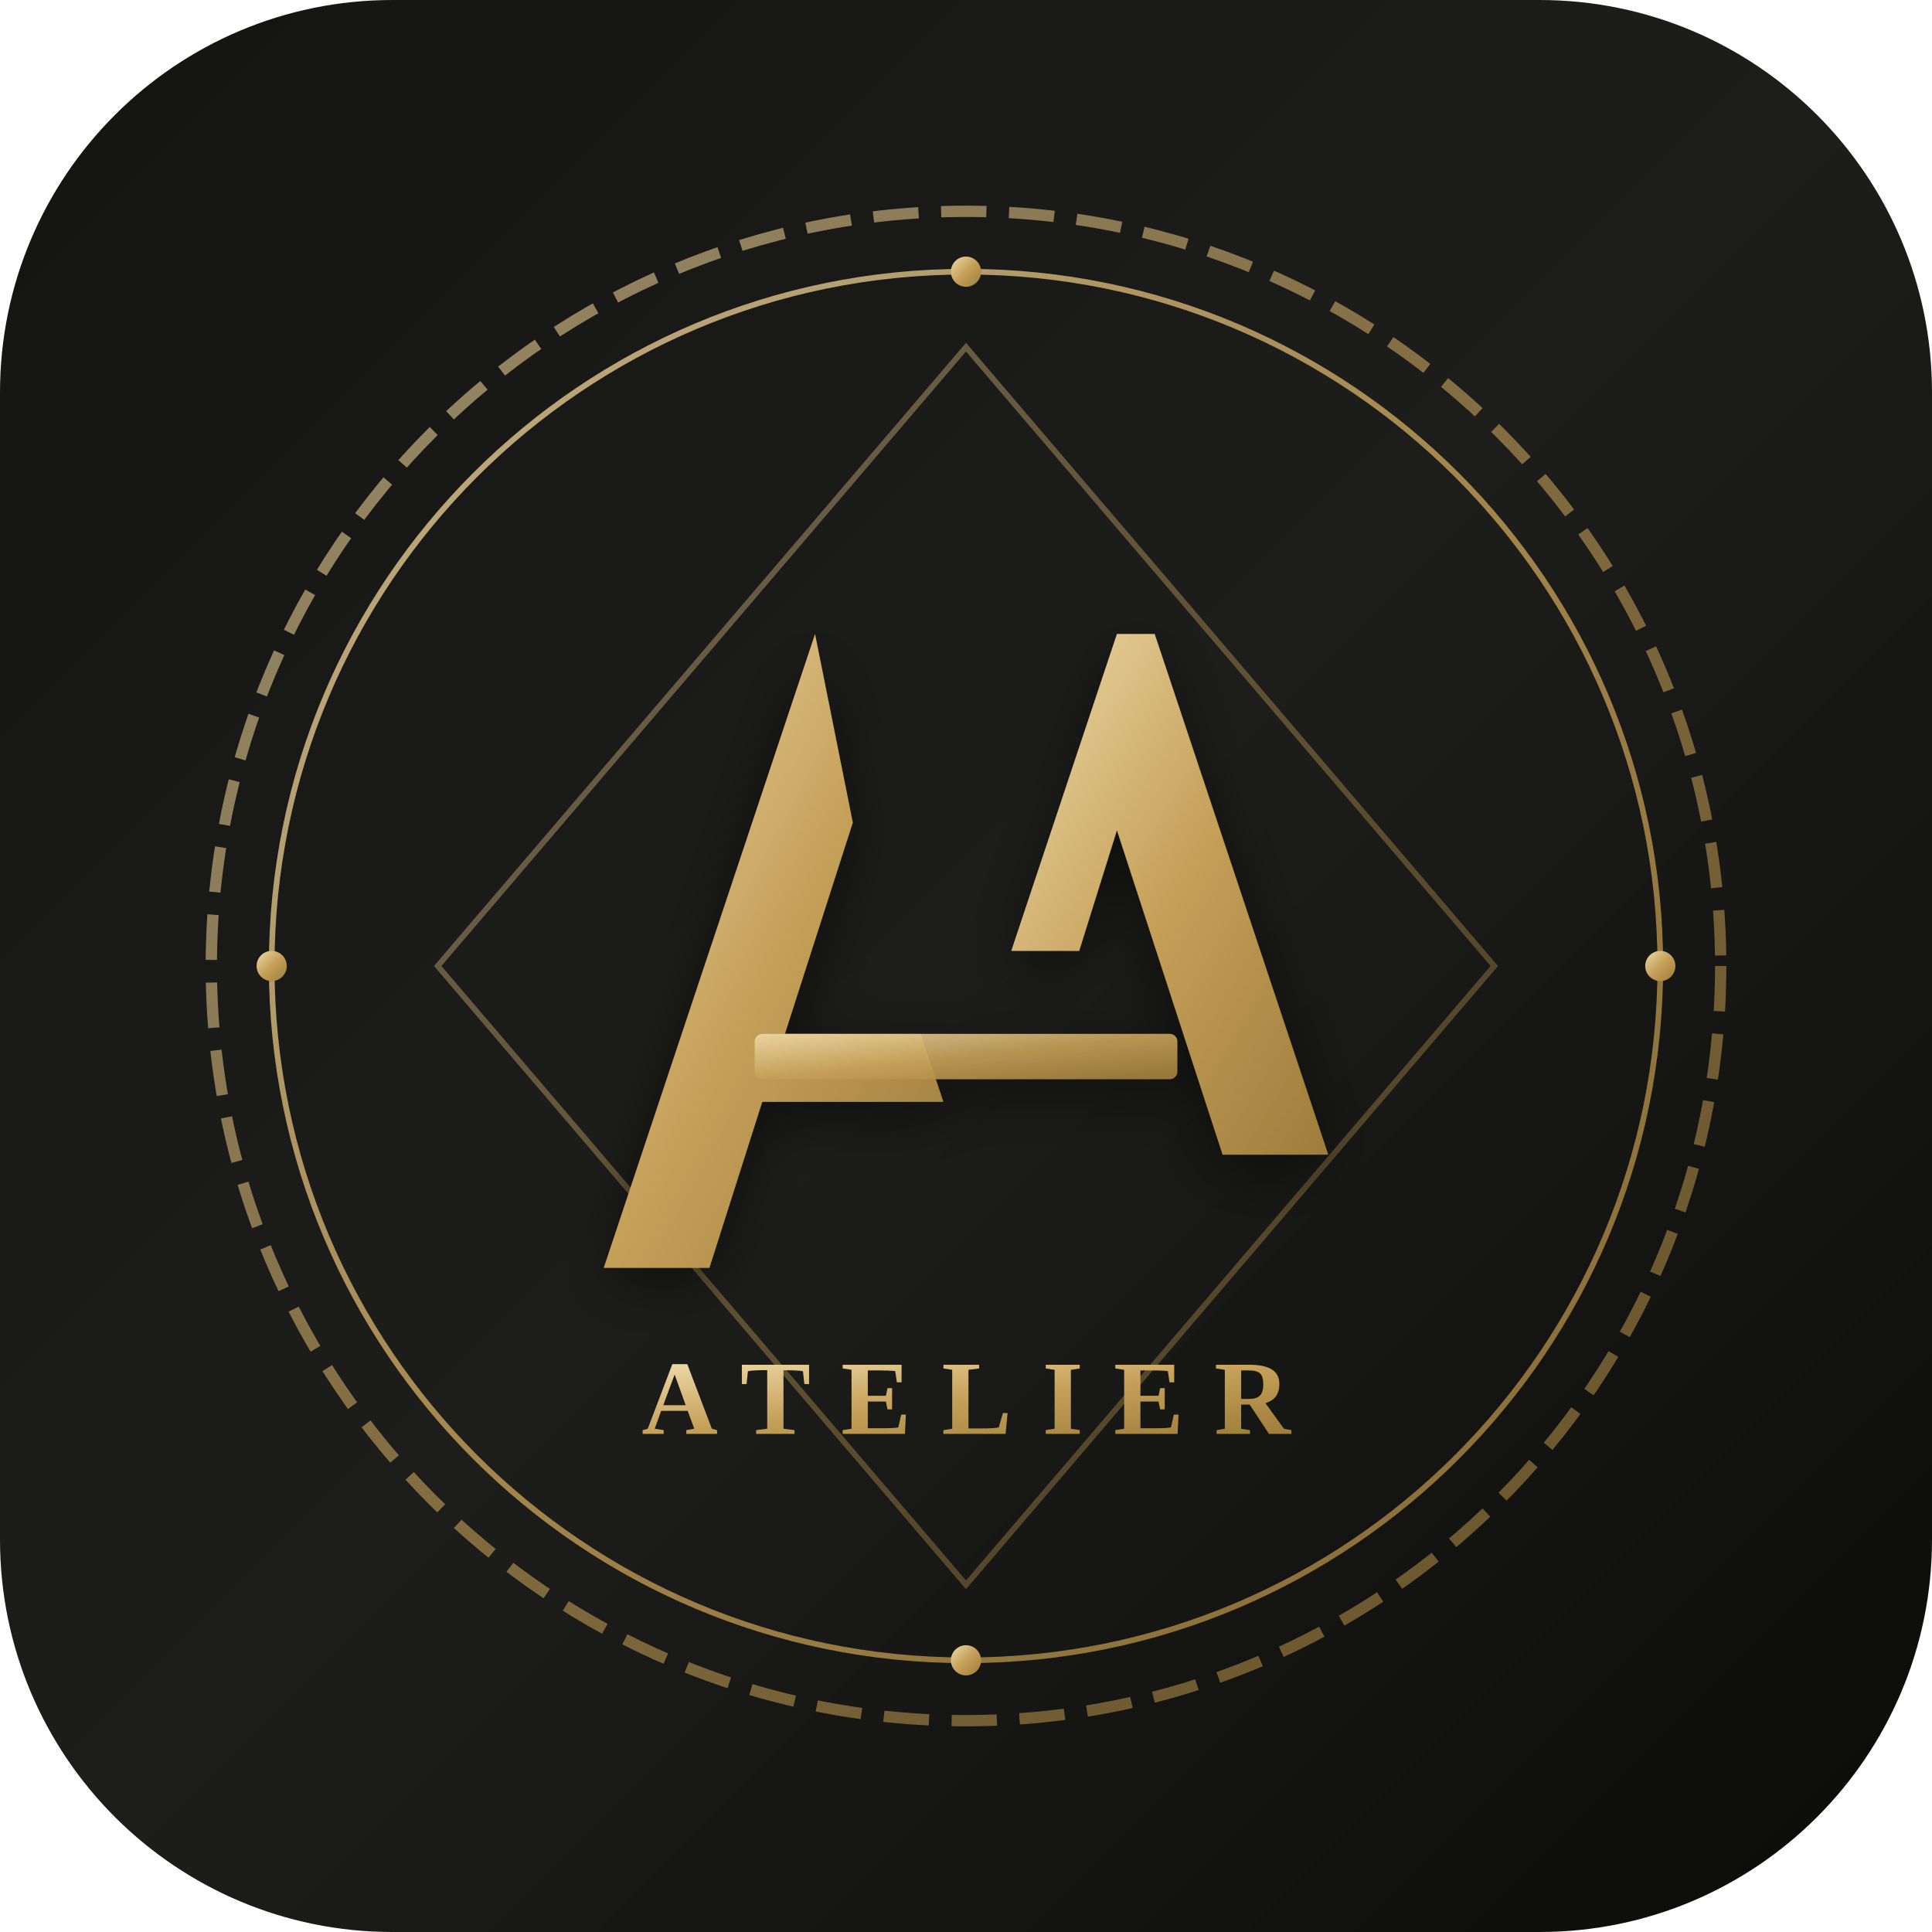
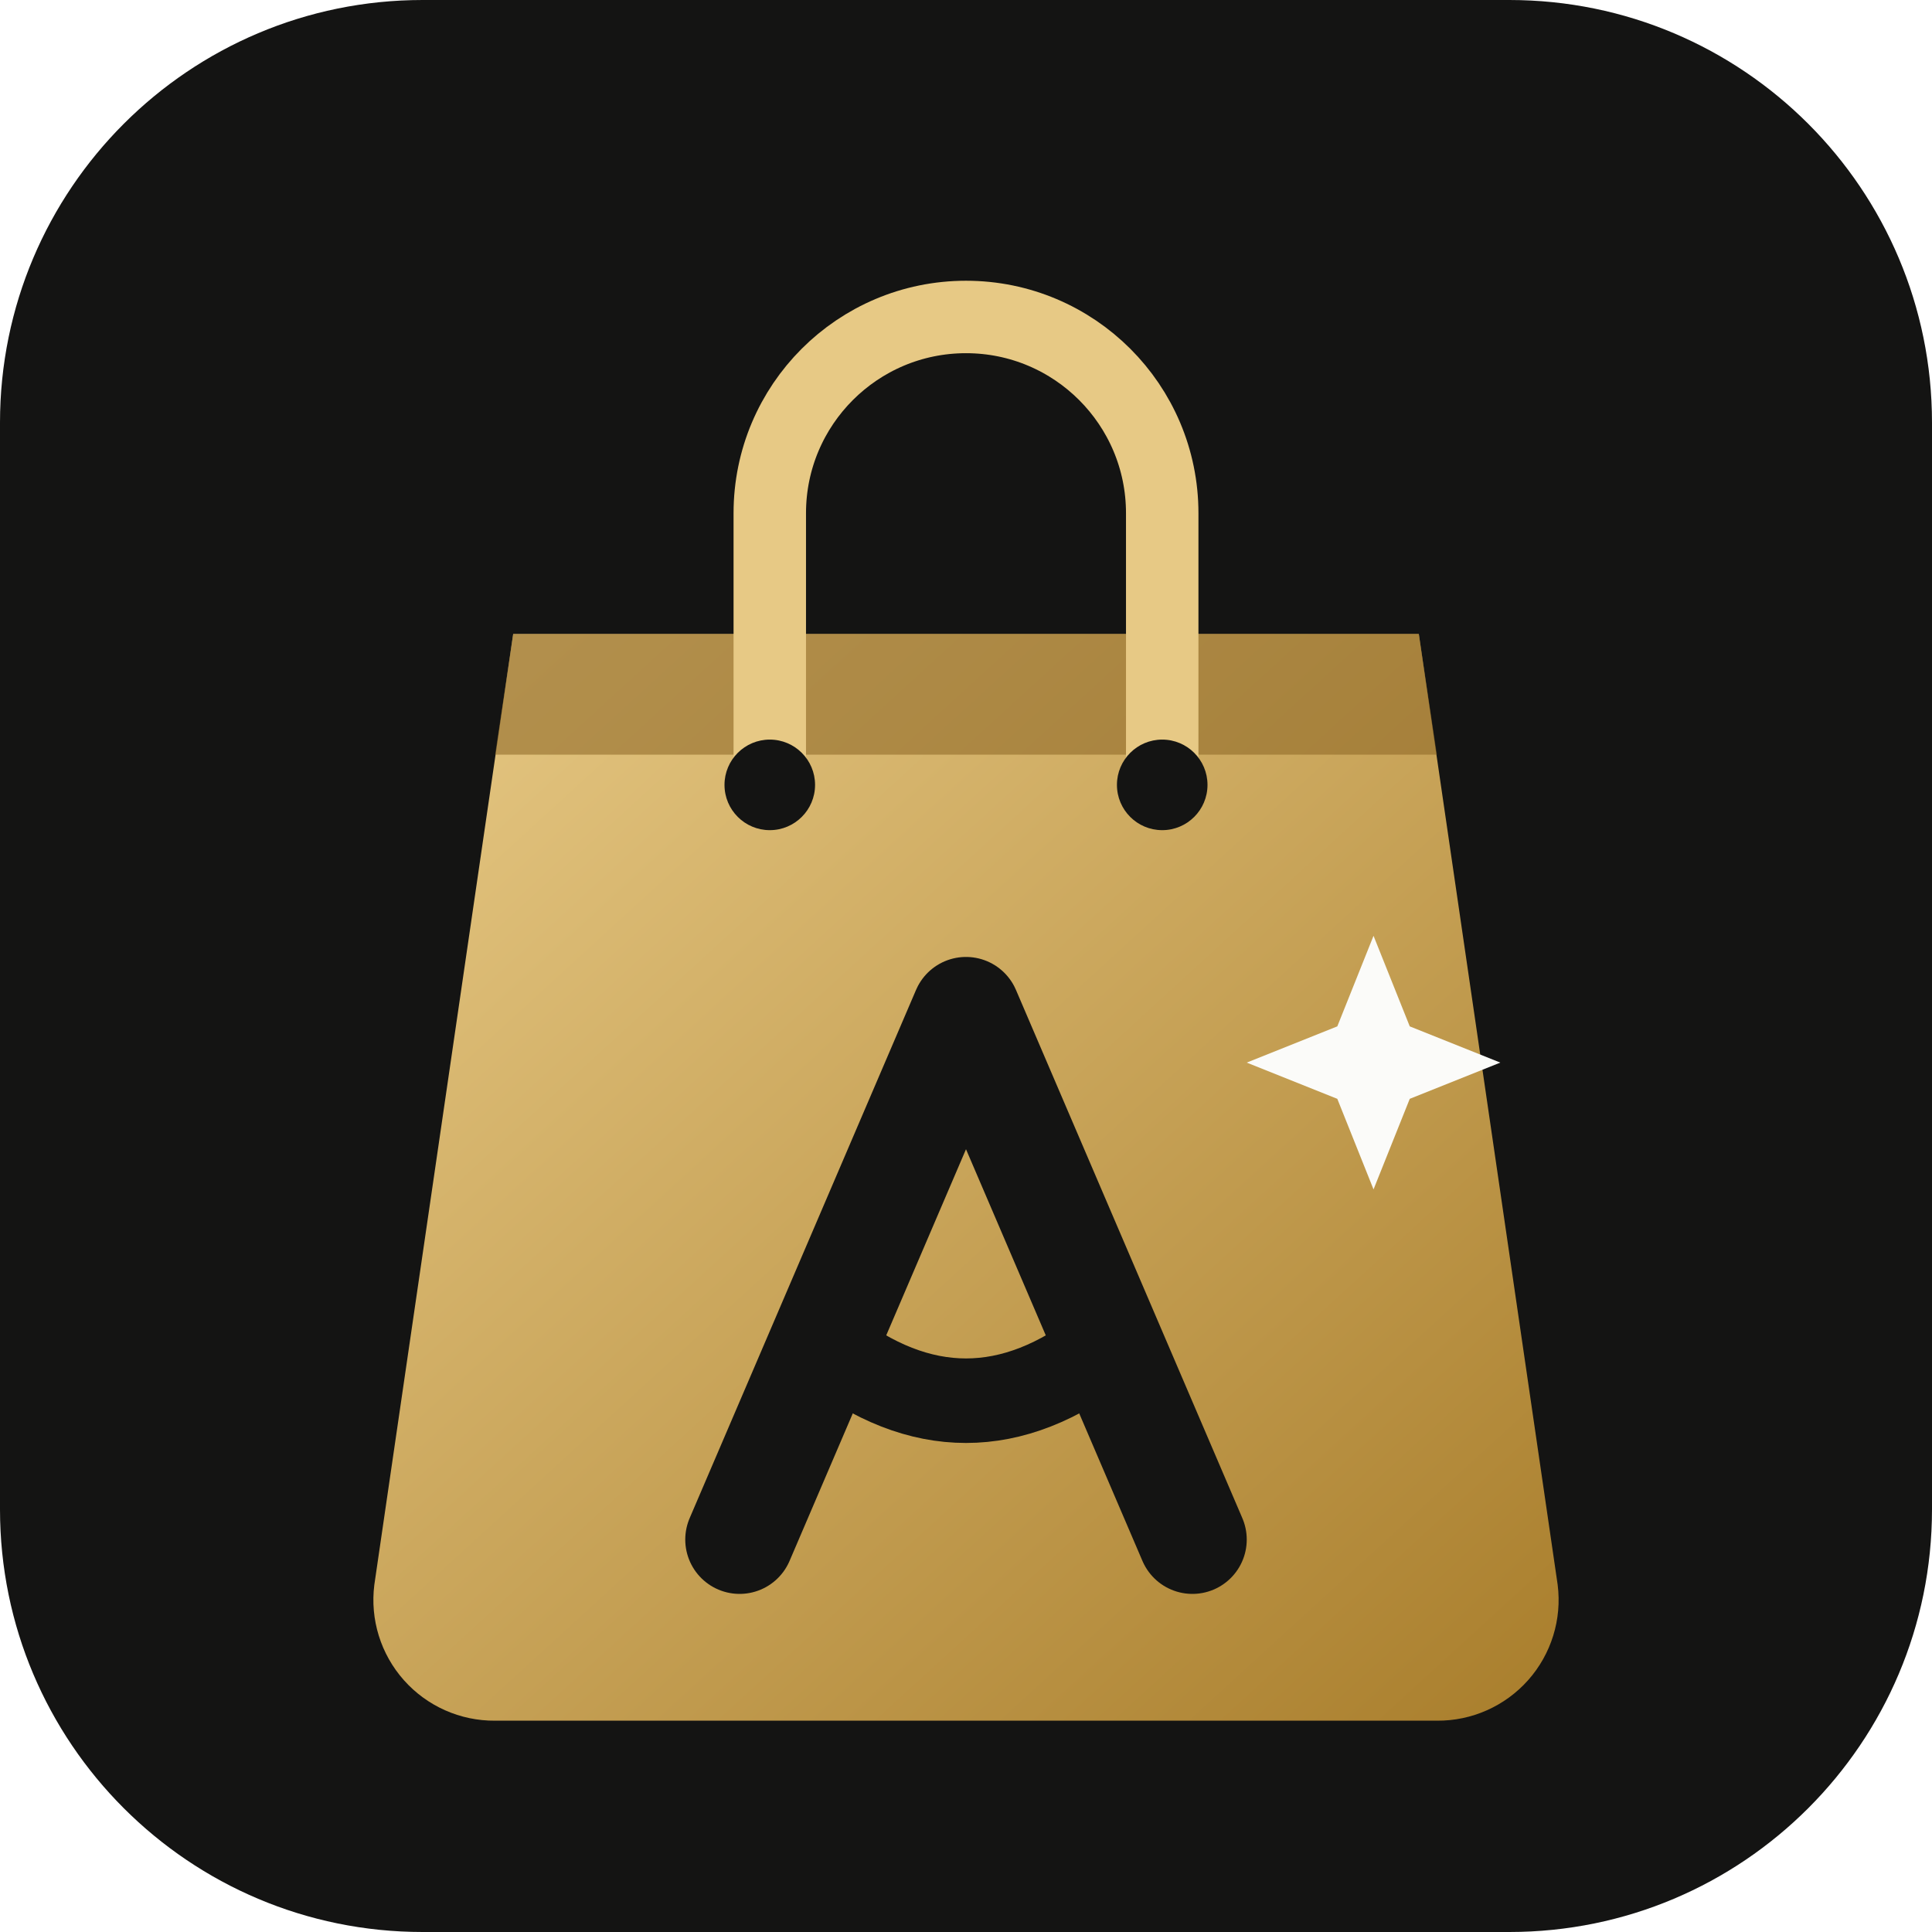
- <svg xmlns="http://www.w3.org/2000/svg" viewBox="0 0 512 512" width="512" height="512">
+ <svg xmlns="http://www.w3.org/2000/svg" viewBox="0 0 64 64" role="img" aria-label="Anokha Shopping Hub">
  <defs>
-     <linearGradient id="bg" x1="0%" y1="0%" x2="100%" y2="100%">
-       <stop offset="0%" stop-color="#141413" />
-       <stop offset="50%" stop-color="#1D1D1B" />
-       <stop offset="100%" stop-color="#0B0B0A" />
+     <linearGradient id="bag" x1="0" y1="0" x2="1" y2="1">
+       <stop offset="0" stop-color="#E7C985" />
+       <stop offset="1" stop-color="#A97E2C" />
    </linearGradient>
-     <linearGradient id="gold" x1="0%" y1="0%" x2="100%" y2="100%">
-       <stop offset="0%" stop-color="#EED9A8" />
-       <stop offset="50%" stop-color="#C5A059" />
-       <stop offset="100%" stop-color="#9E7D3B" />
-     </linearGradient>
-     <filter id="shadow" x="-10%" y="-10%" width="120%" height="120%">
-       <feDropShadow dx="0" dy="4" stdDeviation="8" flood-color="#000000" flood-opacity="0.5" />
-     </filter>
  </defs>
-   <rect width="512" height="512" rx="104" fill="url(#bg)" />
-   <circle cx="256" cy="256" r="200" fill="none" stroke="url(#gold)" stroke-width="3" stroke-dasharray="12 6" opacity="0.6" />
-   <circle cx="256" cy="256" r="184" fill="none" stroke="url(#gold)" stroke-width="1.5" opacity="0.8" />
-   <path d="M 256,92 L 396,256 L 256,420 L 116,256 Z" fill="none" stroke="url(#gold)" stroke-width="1.5" opacity="0.4" />
-   <g filter="url(#shadow)">
-     <path d="M 216 168 L 160 336 L 188 336 L 202 292 L 250 292 L 244 274 L 208 274 L 226 218 Z" fill="url(#gold)" />
-     <path d="M 296 168 L 268 252 L 286 252 L 296 220 L 324 306 L 352 306 L 306 168 Z" fill="url(#gold)" />
-     <rect x="200" y="274" width="112" height="12" rx="2" fill="url(#gold)" opacity="0.9" />
-   </g>
-   <circle cx="256" cy="72" r="4" fill="url(#gold)" />
-   <circle cx="256" cy="440" r="4" fill="url(#gold)" />
-   <circle cx="72" cy="256" r="4" fill="url(#gold)" />
-   <circle cx="440" cy="256" r="4" fill="url(#gold)" />
-   <text x="256" y="380" font-family="'Cormorant Garamond', 'Times New Roman', serif" font-size="28" font-weight="600" letter-spacing="8" fill="url(#gold)" text-anchor="middle">ATELIER</text>
+   <rect width="64" height="64" rx="14" fill="#141413" />
+   <path d="M17 21h30l4.6 31.5a4 4 0 0 1-4 4.5H16.4a4 4 0 0 1-4-4.5z" fill="url(#bag)" />
+   <path d="M17 21h30l.6 4H16.4z" fill="#8A6522" opacity=".55" />
+   <path d="M25.5 26v-9a6.5 6.5 0 0 1 13 0v9" fill="none" stroke="#E7C985" stroke-width="2.4" stroke-linecap="round" />
+   <circle cx="25.5" cy="26" r="1.5" fill="#141413" />
+   <circle cx="38.5" cy="26" r="1.5" fill="#141413" />
+   <path d="M24.5 51 32 33.5 39.5 51" fill="none" stroke="#141413" stroke-width="3.6" stroke-linecap="round" stroke-linejoin="round" />
+   <path d="M27.4 44.6q4.6 3.6 9.2 0" fill="none" stroke="#141413" stroke-width="2.8" stroke-linecap="round" />
+   <path d="M45.5 31l1.2 3 3 1.2-3 1.2-1.2 3-1.2-3-3-1.2 3-1.2z" fill="#FBFBF9" />
</svg>
